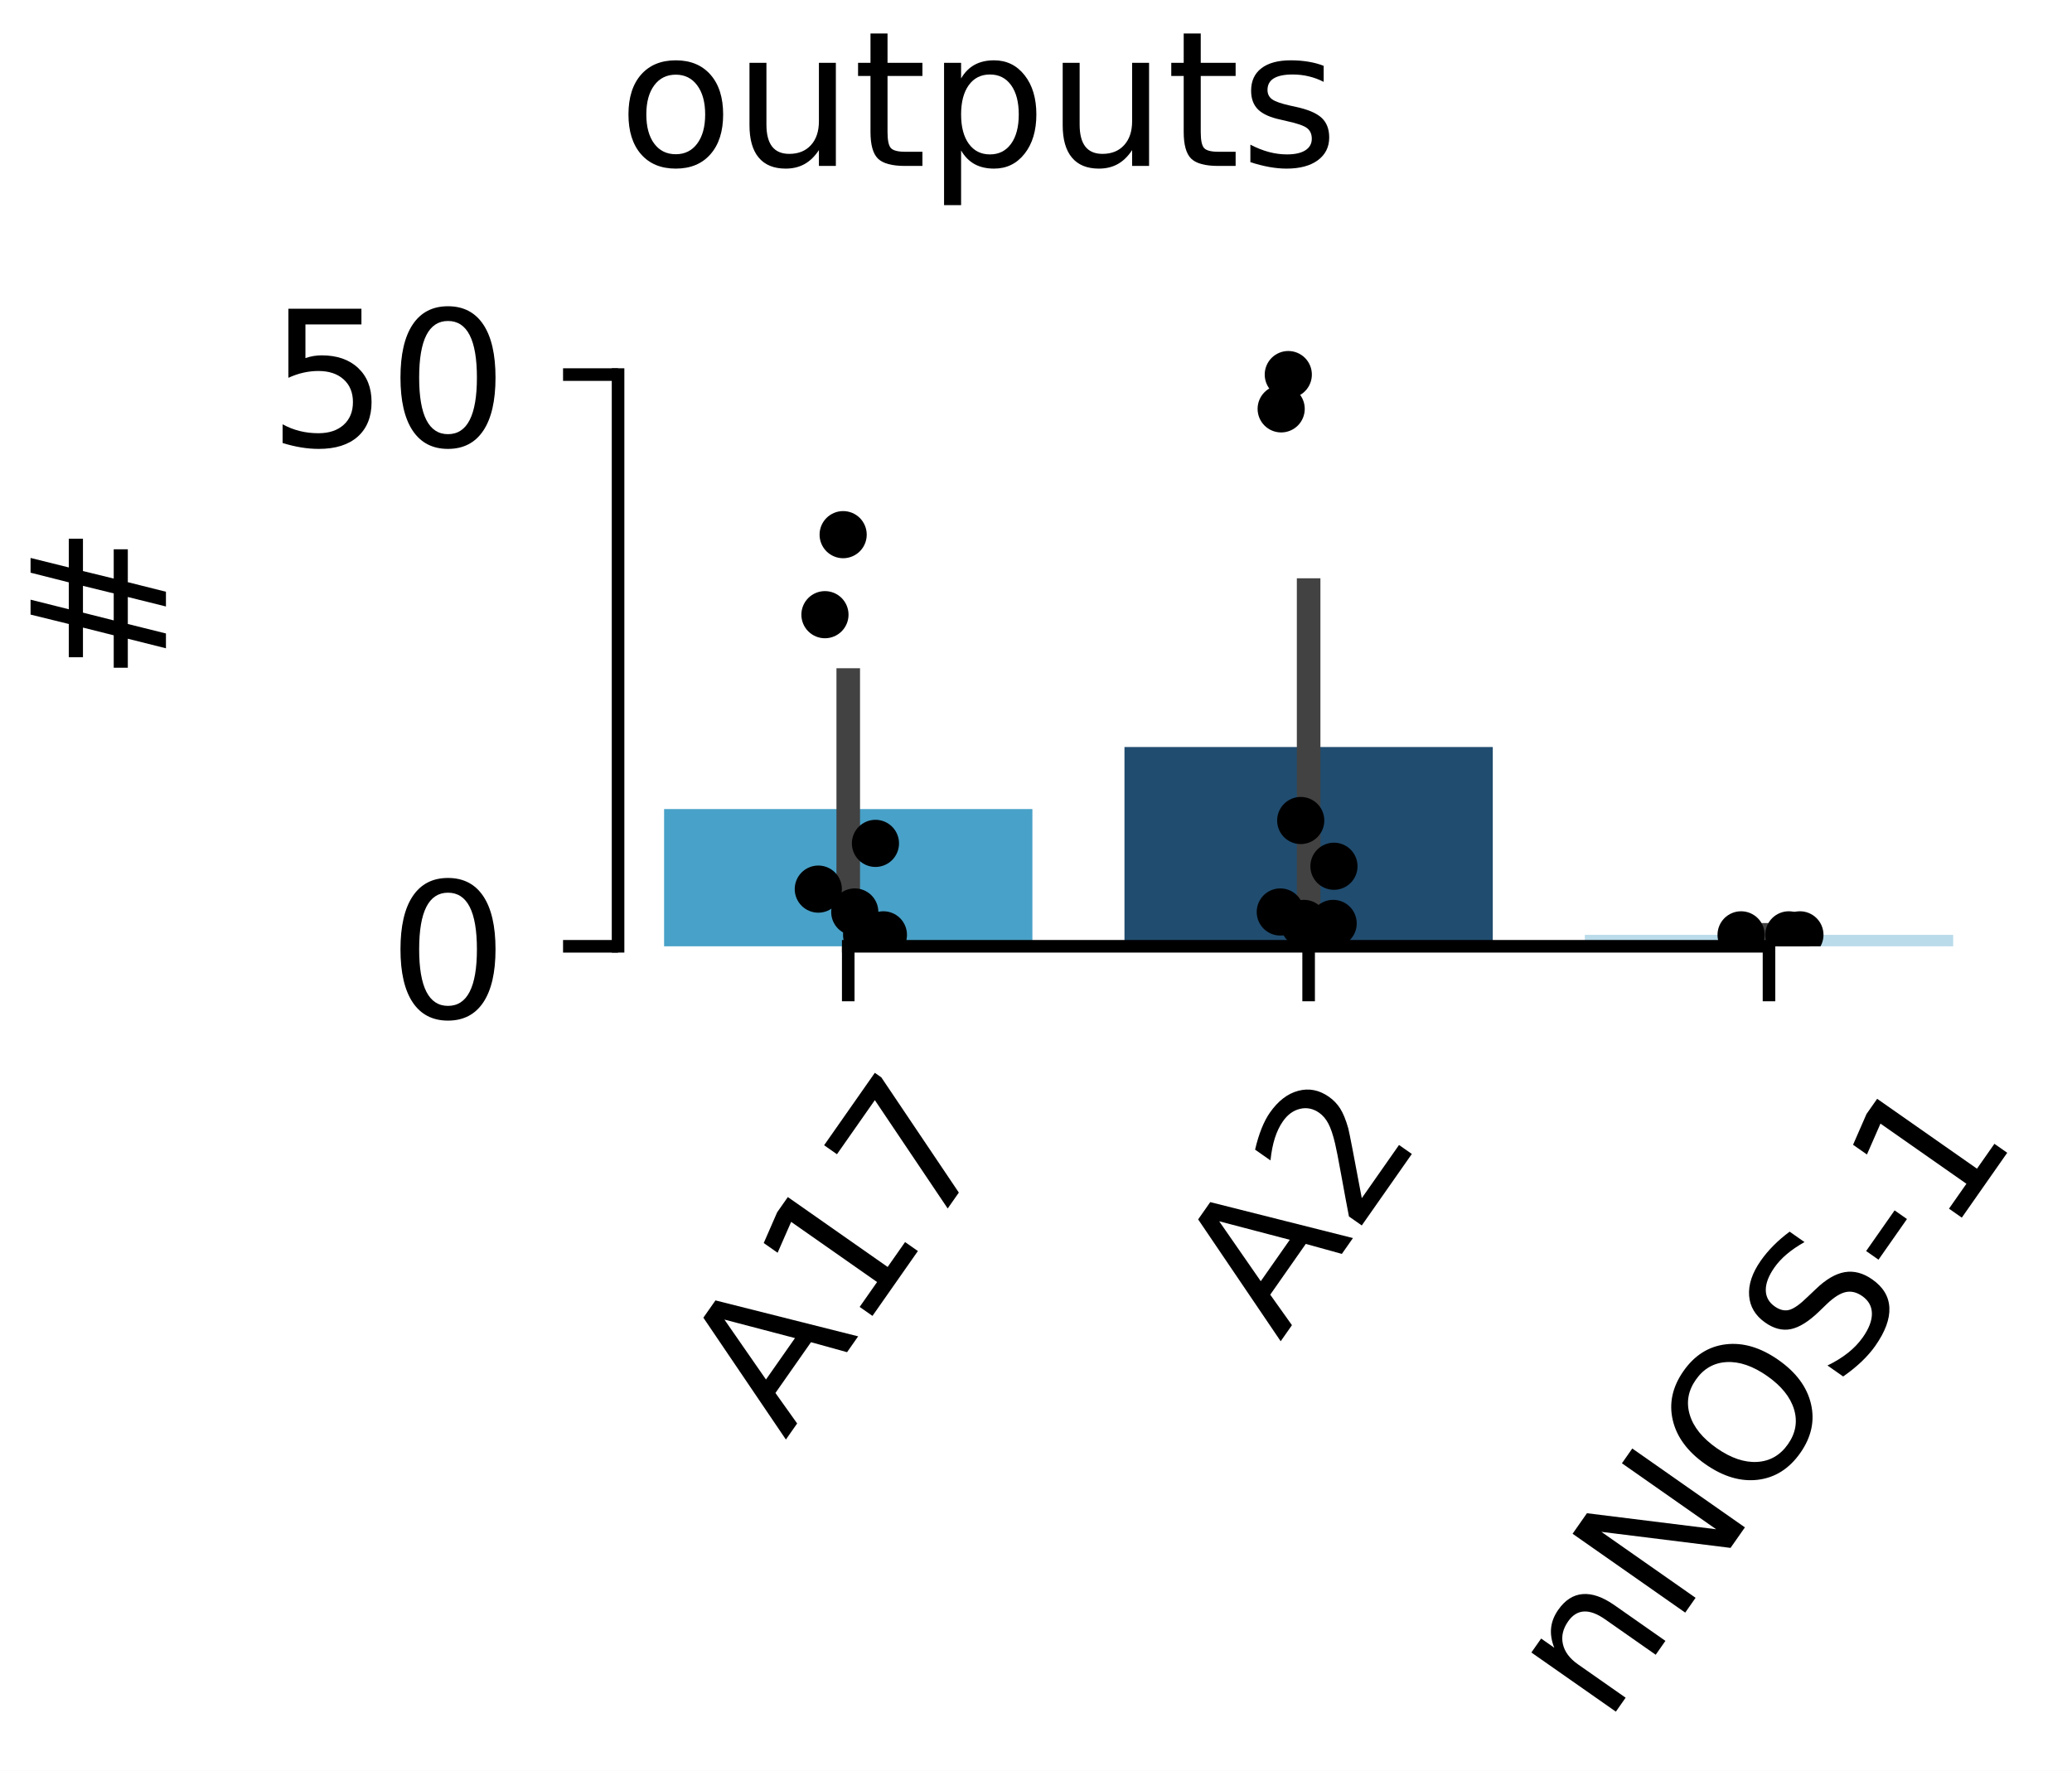
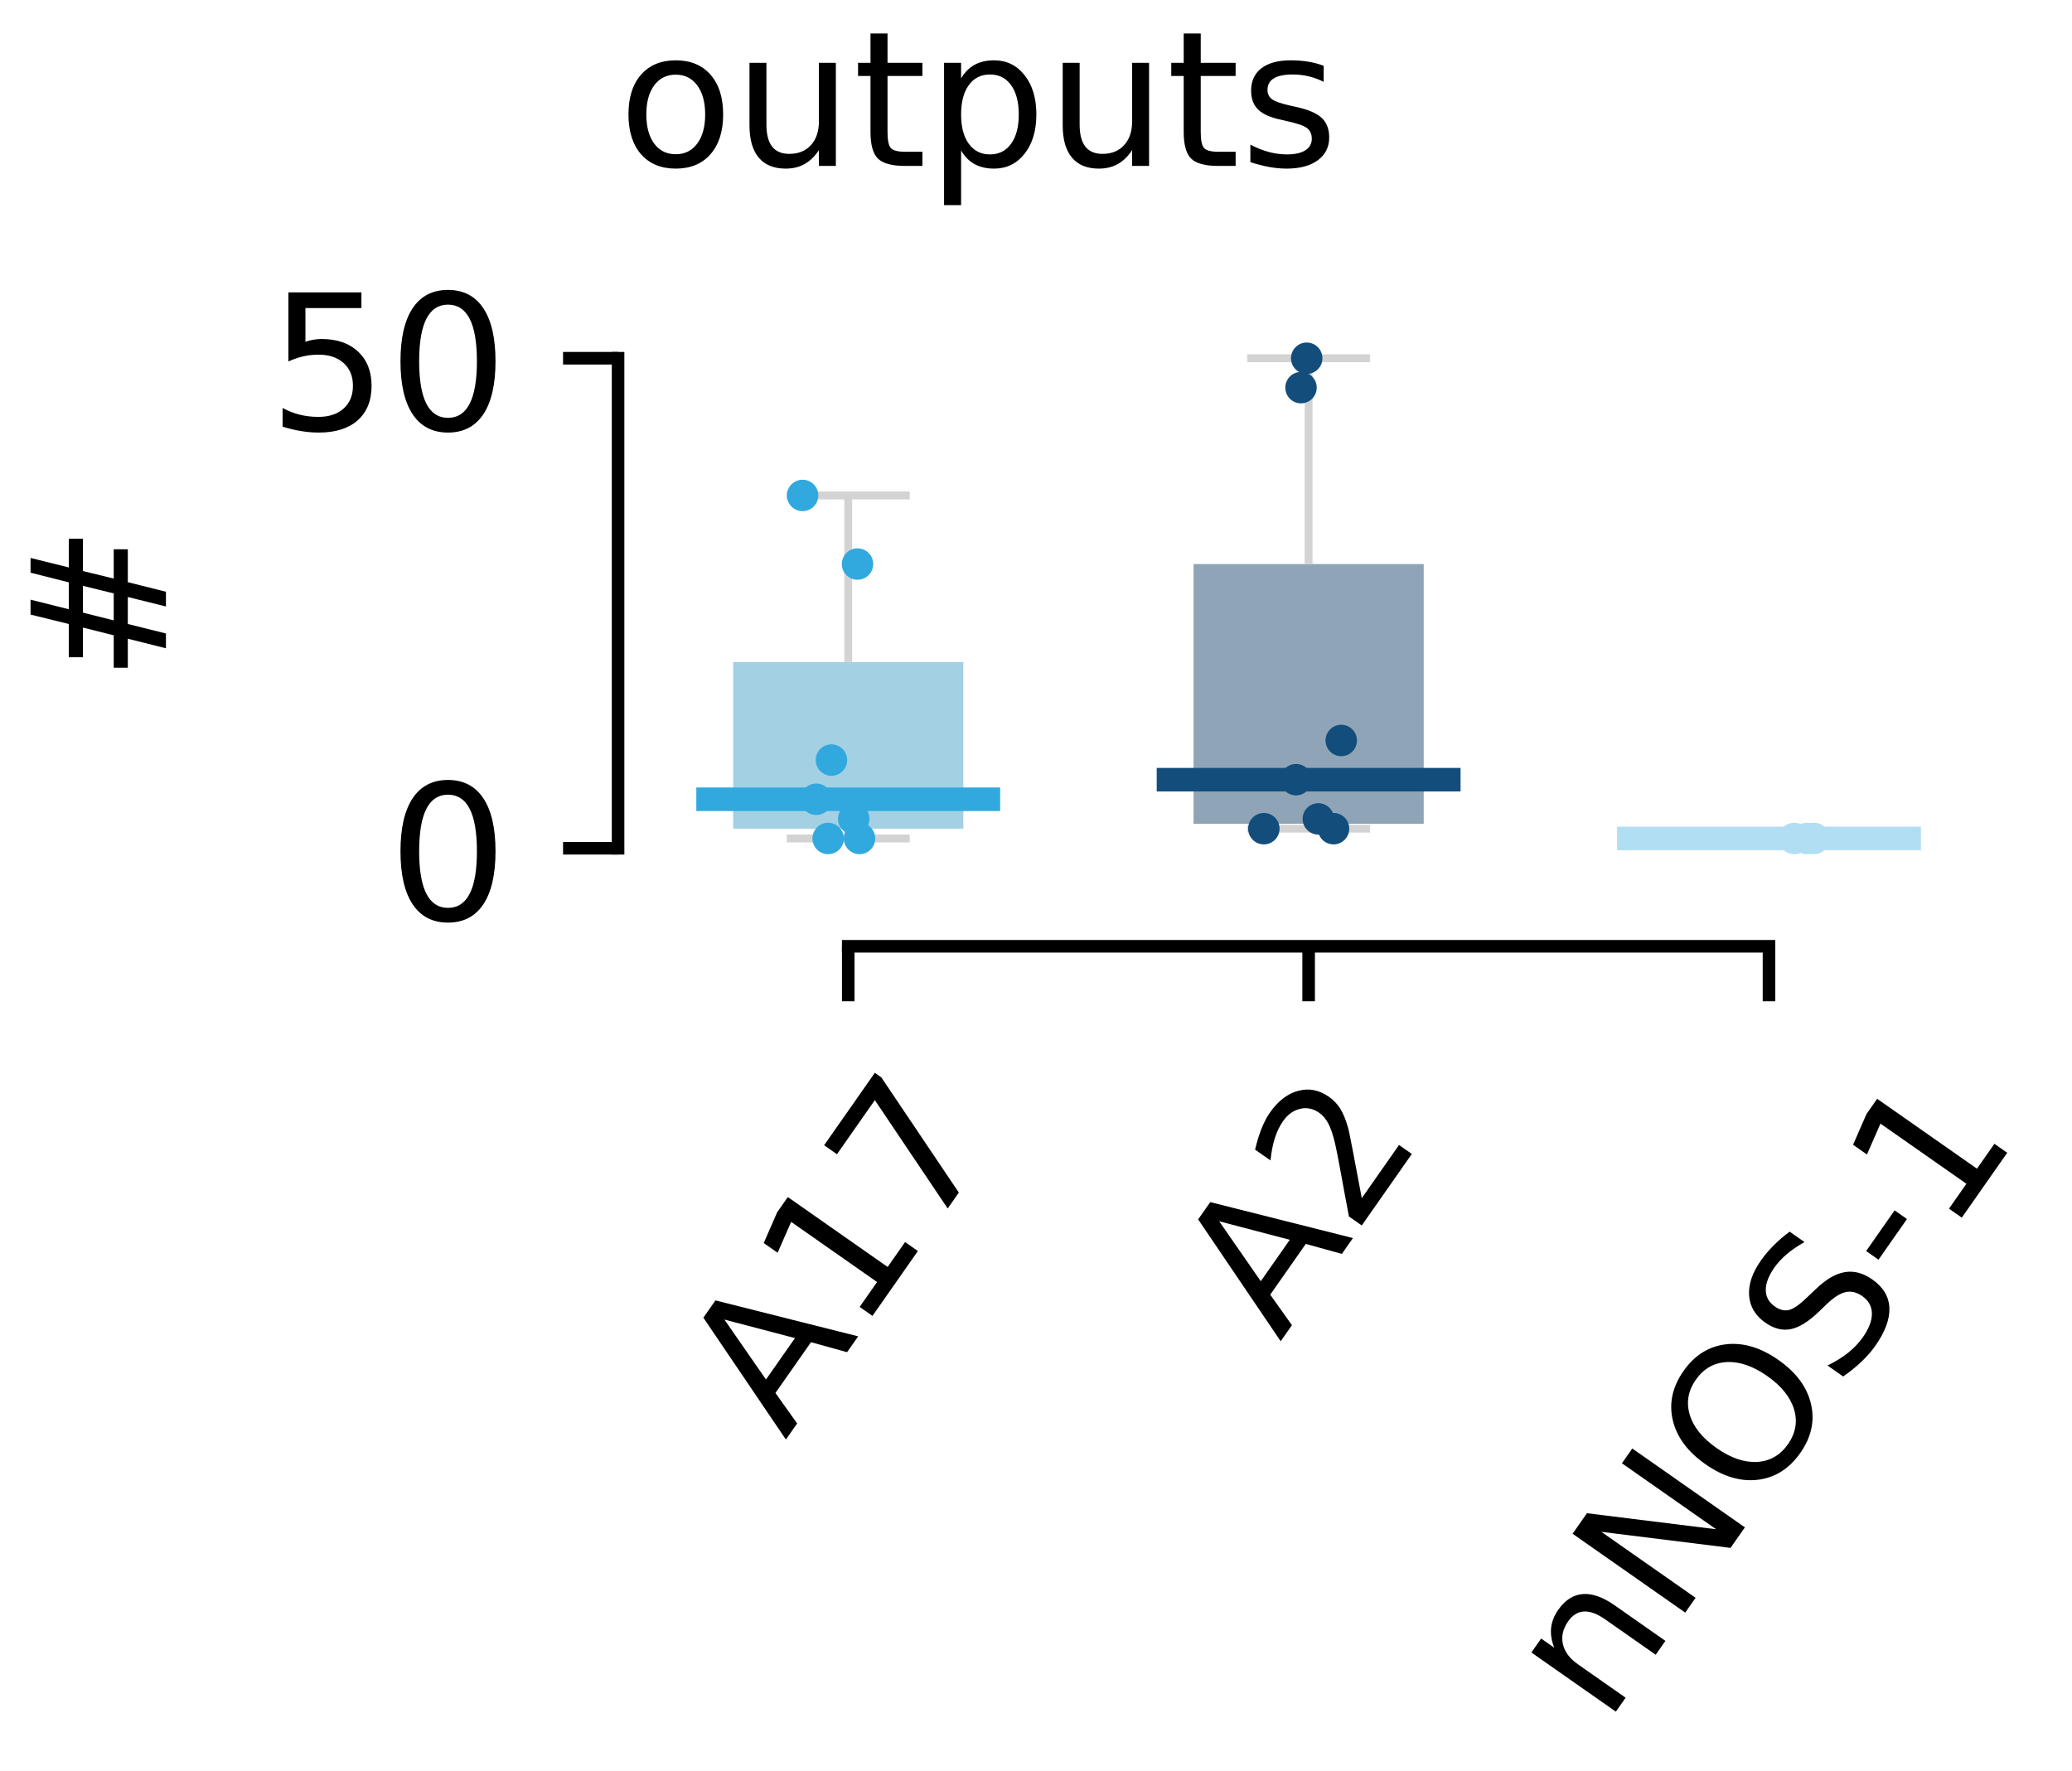
<svg xmlns="http://www.w3.org/2000/svg" xmlns:xlink="http://www.w3.org/1999/xlink" width="131.83pt" height="112.676pt" viewBox="0 0 131.83 112.676" version="1.1">
  <defs>
    <style type="text/css">*{stroke-linejoin: round; stroke-linecap: butt}</style>
  </defs>
  <g id="figure_1">
    <g id="patch_1">
      <path d="M 0 112.676  L 131.83 112.676  L 131.83 0  L 0 0  z " style="fill: #ffffff" />
    </g>
    <g id="axes_1">
      <g id="patch_2">
        <path d="M 39.324 60.212  L 127.198 60.212  L 127.198 16.558  L 39.324 16.558  z " style="fill: #ffffff" />
      </g>
-       <g id="patch_3">
-         <path d="M 42.253 60.212  L 65.686 60.212  L 65.686 51.481  L 42.253 51.481  z " clip-path="url(#p9e56c4bbdd)" style="fill: #48a1c8" />
-       </g>
-       <g id="patch_4">
-         <path d="M 71.544 60.212  L 94.977 60.212  L 94.977 47.531  L 71.544 47.531  z " clip-path="url(#p9e56c4bbdd)" style="fill: #204c6f" />
-       </g>
-       <g id="patch_5">
-         <path d="M 100.836 60.212  L 124.269 60.212  L 124.269 59.484  L 100.836 59.484  z " clip-path="url(#p9e56c4bbdd)" style="fill: #b9dbea" />
-       </g>
      <g id="matplotlib.axis_1">
        <g id="xtick_1">
          <g id="line2d_1">
            <defs>
-               <path id="m2adf9c7a5a" d="M 0 0  L 0 3.5  " style="stroke: #000000; stroke-width: 0.8" />
+               <path id="mefcce8060e" d="M 0 0  L 0 3.5  " style="stroke: #000000; stroke-width: 0.8" />
            </defs>
            <g>
-               <use xlink:href="#m2adf9c7a5a" x="53.969" y="60.212" style="stroke: #000000; stroke-width: 0.8" />
+               <use xlink:href="#mefcce8060e" x="53.969" y="60.212" style="stroke: #000000; stroke-width: 0.8" />
            </g>
          </g>
          <g id="text_1">
            <g transform="translate(49.94841 91.67428) rotate(-55) scale(0.12 -0.12)">
              <defs>
                <path id="DejaVuSans-41" d="M 2188 4044  L 1331 1722  L 3047 1722  L 2188 4044  z M 1831 4666  L 2547 4666  L 4325 0  L 3669 0  L 3244 1197  L 1141 1197  L 716 0  L 50 0  L 1831 4666  z " transform="scale(0.015625)" />
                <path id="DejaVuSans-31" d="M 794 531  L 1825 531  L 1825 4091  L 703 3866  L 703 4441  L 1819 4666  L 2450 4666  L 2450 531  L 3481 531  L 3481 0  L 794 0  L 794 531  z " transform="scale(0.015625)" />
                <path id="DejaVuSans-37" d="M 525 4666  L 3525 4666  L 3525 4397  L 1831 0  L 1172 0  L 2766 4134  L 525 4134  L 525 4666  z " transform="scale(0.015625)" />
              </defs>
              <use xlink:href="#DejaVuSans-41" />
              <use xlink:href="#DejaVuSans-31" transform="translate(68.4082 0)" />
              <use xlink:href="#DejaVuSans-37" transform="translate(132.0312 0)" />
            </g>
          </g>
        </g>
        <g id="xtick_2">
          <g id="line2d_2">
            <g>
-               <use xlink:href="#m2adf9c7a5a" x="83.261" y="60.212" style="stroke: #000000; stroke-width: 0.8" />
+               <use xlink:href="#mefcce8060e" x="83.261" y="60.212" style="stroke: #000000; stroke-width: 0.8" />
            </g>
          </g>
          <g id="text_2">
            <g transform="translate(81.42937 85.42005) rotate(-55) scale(0.12 -0.12)">
              <defs>
                <path id="DejaVuSans-32" d="M 1228 531  L 3431 531  L 3431 0  L 469 0  L 469 531  Q 828 903 1448 1529  Q 2069 2156 2228 2338  Q 2531 2678 2651 2914  Q 2772 3150 2772 3378  Q 2772 3750 2511 3984  Q 2250 4219 1831 4219  Q 1534 4219 1204 4116  Q 875 4013 500 3803  L 500 4441  Q 881 4594 1212 4672  Q 1544 4750 1819 4750  Q 2544 4750 2975 4387  Q 3406 4025 3406 3419  Q 3406 3131 3298 2873  Q 3191 2616 2906 2266  Q 2828 2175 2409 1742  Q 1991 1309 1228 531  z " transform="scale(0.015625)" />
              </defs>
              <use xlink:href="#DejaVuSans-41" />
              <use xlink:href="#DejaVuSans-32" transform="translate(68.4082 0)" />
            </g>
          </g>
        </g>
        <g id="xtick_3">
          <g id="line2d_3">
            <g>
-               <use xlink:href="#m2adf9c7a5a" x="112.552" y="60.212" style="stroke: #000000; stroke-width: 0.8" />
+               <use xlink:href="#mefcce8060e" x="112.552" y="60.212" style="stroke: #000000; stroke-width: 0.8" />
            </g>
          </g>
          <g id="text_3">
            <g transform="translate(102.1837 109.8042) rotate(-55) scale(0.12 -0.12)">
              <defs>
                <path id="DejaVuSans-6e" d="M 3513 2113  L 3513 0  L 2938 0  L 2938 2094  Q 2938 2591 2744 2837  Q 2550 3084 2163 3084  Q 1697 3084 1428 2787  Q 1159 2491 1159 1978  L 1159 0  L 581 0  L 581 3500  L 1159 3500  L 1159 2956  Q 1366 3272 1645 3428  Q 1925 3584 2291 3584  Q 2894 3584 3203 3211  Q 3513 2838 3513 2113  z " transform="scale(0.015625)" />
                <path id="DejaVuSans-4e" d="M 628 4666  L 1478 4666  L 3547 763  L 3547 4666  L 4159 4666  L 4159 0  L 3309 0  L 1241 3903  L 1241 0  L 628 0  L 628 4666  z " transform="scale(0.015625)" />
                <path id="DejaVuSans-4f" d="M 2522 4238  Q 1834 4238 1429 3725  Q 1025 3213 1025 2328  Q 1025 1447 1429 934  Q 1834 422 2522 422  Q 3209 422 3611 934  Q 4013 1447 4013 2328  Q 4013 3213 3611 3725  Q 3209 4238 2522 4238  z M 2522 4750  Q 3503 4750 4090 4092  Q 4678 3434 4678 2328  Q 4678 1225 4090 567  Q 3503 -91 2522 -91  Q 1538 -91 948 565  Q 359 1222 359 2328  Q 359 3434 948 4092  Q 1538 4750 2522 4750  z " transform="scale(0.015625)" />
                <path id="DejaVuSans-53" d="M 3425 4513  L 3425 3897  Q 3066 4069 2747 4153  Q 2428 4238 2131 4238  Q 1616 4238 1336 4038  Q 1056 3838 1056 3469  Q 1056 3159 1242 3001  Q 1428 2844 1947 2747  L 2328 2669  Q 3034 2534 3370 2195  Q 3706 1856 3706 1288  Q 3706 609 3251 259  Q 2797 -91 1919 -91  Q 1588 -91 1214 -16  Q 841 59 441 206  L 441 856  Q 825 641 1194 531  Q 1563 422 1919 422  Q 2459 422 2753 634  Q 3047 847 3047 1241  Q 3047 1584 2836 1778  Q 2625 1972 2144 2069  L 1759 2144  Q 1053 2284 737 2584  Q 422 2884 422 3419  Q 422 4038 858 4394  Q 1294 4750 2059 4750  Q 2388 4750 2728 4690  Q 3069 4631 3425 4513  z " transform="scale(0.015625)" />
                <path id="DejaVuSans-2d" d="M 313 2009  L 1997 2009  L 1997 1497  L 313 1497  L 313 2009  z " transform="scale(0.015625)" />
              </defs>
              <use xlink:href="#DejaVuSans-6e" />
              <use xlink:href="#DejaVuSans-4e" transform="translate(63.37891 0)" />
              <use xlink:href="#DejaVuSans-4f" transform="translate(138.1836 0)" />
              <use xlink:href="#DejaVuSans-53" transform="translate(216.8945 0)" />
              <use xlink:href="#DejaVuSans-2d" transform="translate(280.3711 0)" />
              <use xlink:href="#DejaVuSans-31" transform="translate(316.4551 0)" />
            </g>
          </g>
        </g>
      </g>
      <g id="matplotlib.axis_2">
        <g id="ytick_1">
          <g id="line2d_4">
            <defs>
-               <path id="m24bc5b5919" d="M 0 0  L -3.5 0  " style="stroke: #000000; stroke-width: 0.8" />
+               <path id="m1474cb5c43" d="M 0 0  L -3.5 0  " style="stroke: #000000; stroke-width: 0.8" />
            </defs>
            <g>
-               <use xlink:href="#m24bc5b5919" x="39.324" y="60.212" style="stroke: #000000; stroke-width: 0.8" />
+               <use xlink:href="#m1474cb5c43" x="39.324" y="53.975" style="stroke: #000000; stroke-width: 0.8" />
            </g>
          </g>
          <g id="text_4">
-             <g transform="translate(24.68875 64.77073) scale(0.12 -0.12)">
+             <g transform="translate(24.68875 58.53451) scale(0.12 -0.12)">
              <defs>
                <path id="DejaVuSans-30" d="M 2034 4250  Q 1547 4250 1301 3770  Q 1056 3291 1056 2328  Q 1056 1369 1301 889  Q 1547 409 2034 409  Q 2525 409 2770 889  Q 3016 1369 3016 2328  Q 3016 3291 2770 3770  Q 2525 4250 2034 4250  z M 2034 4750  Q 2819 4750 3233 4129  Q 3647 3509 3647 2328  Q 3647 1150 3233 529  Q 2819 -91 2034 -91  Q 1250 -91 836 529  Q 422 1150 422 2328  Q 422 3509 836 4129  Q 1250 4750 2034 4750  z " transform="scale(0.015625)" />
              </defs>
              <use xlink:href="#DejaVuSans-30" />
            </g>
          </g>
        </g>
        <g id="ytick_2">
          <g id="line2d_5">
            <g>
-               <use xlink:href="#m24bc5b5919" x="39.324" y="23.834" style="stroke: #000000; stroke-width: 0.8" />
+               <use xlink:href="#m1474cb5c43" x="39.324" y="22.794" style="stroke: #000000; stroke-width: 0.8" />
            </g>
          </g>
          <g id="text_5">
-             <g transform="translate(17.05375 28.39278) scale(0.12 -0.12)">
+             <g transform="translate(17.05375 27.35341) scale(0.12 -0.12)">
              <defs>
                <path id="DejaVuSans-35" d="M 691 4666  L 3169 4666  L 3169 4134  L 1269 4134  L 1269 2991  Q 1406 3038 1543 3061  Q 1681 3084 1819 3084  Q 2600 3084 3056 2656  Q 3513 2228 3513 1497  Q 3513 744 3044 326  Q 2575 -91 1722 -91  Q 1428 -91 1123 -41  Q 819 9 494 109  L 494 744  Q 775 591 1075 516  Q 1375 441 1709 441  Q 2250 441 2565 725  Q 2881 1009 2881 1497  Q 2881 1984 2565 2268  Q 2250 2553 1709 2553  Q 1456 2553 1204 2497  Q 953 2441 691 2322  L 691 4666  z " transform="scale(0.015625)" />
              </defs>
              <use xlink:href="#DejaVuSans-35" />
              <use xlink:href="#DejaVuSans-30" transform="translate(63.62305 0)" />
            </g>
          </g>
        </g>
        <g id="text_6">
          <g transform="translate(10.55813 43.41271) rotate(-90) scale(0.12 -0.12)">
            <defs>
              <path id="DejaVuSans-23" d="M 3272 2816  L 2363 2816  L 2100 1772  L 3016 1772  L 3272 2816  z M 2803 4594  L 2478 3297  L 3391 3297  L 3719 4594  L 4219 4594  L 3897 3297  L 4872 3297  L 4872 2816  L 3775 2816  L 3519 1772  L 4513 1772  L 4513 1294  L 3397 1294  L 3072 0  L 2572 0  L 2894 1294  L 1978 1294  L 1656 0  L 1153 0  L 1478 1294  L 494 1294  L 494 1772  L 1594 1772  L 1856 2816  L 850 2816  L 850 3297  L 1978 3297  L 2297 4594  L 2803 4594  z " transform="scale(0.015625)" />
            </defs>
            <use xlink:href="#DejaVuSans-23" />
          </g>
        </g>
      </g>
+       <g id="patch_3">
+         <path d="M 46.647 52.728  L 61.292 52.728  L 61.292 42.127  L 46.647 42.127  L 46.647 52.728  z " clip-path="url(#pf6a7743da1)" style="fill: #48a1c8; opacity: 0.5" />
+       </g>
      <g id="line2d_6">
-         <path d="M 53.969 58.029  L 53.969 43.27  " clip-path="url(#p9e56c4bbdd)" style="fill: none; stroke: #424242; stroke-width: 1.5; stroke-linecap: square" />
+         <path d="M 53.969 52.728  L 53.969 53.352  " clip-path="url(#pf6a7743da1)" style="fill: none; stroke: #d3d3d3; stroke-width: 0.5" />
      </g>
      <g id="line2d_7">
-         <path d="M 83.261 57.094  L 83.261 37.548  " clip-path="url(#p9e56c4bbdd)" style="fill: none; stroke: #424242; stroke-width: 1.5; stroke-linecap: square" />
+         <path d="M 53.969 42.127  L 53.969 31.525  " clip-path="url(#pf6a7743da1)" style="fill: none; stroke: #d3d3d3; stroke-width: 0.5" />
      </g>
      <g id="line2d_8">
-         <path d="M 112.552 59.484  L 112.552 59.484  " clip-path="url(#p9e56c4bbdd)" style="fill: none; stroke: #424242; stroke-width: 1.5; stroke-linecap: square" />
+         <path d="M 50.308 53.352  L 57.631 53.352  " clip-path="url(#pf6a7743da1)" style="fill: none; stroke: #d3d3d3; stroke-width: 0.5; stroke-linecap: square" />
+       </g>
+       <g id="line2d_9">
+         <path d="M 50.308 31.525  L 57.631 31.525  " clip-path="url(#pf6a7743da1)" style="fill: none; stroke: #d3d3d3; stroke-width: 0.5; stroke-linecap: square" />
+       </g>
+       <g id="patch_4">
+         <path d="M 75.938 52.416  L 90.584 52.416  L 90.584 35.89  L 75.938 35.89  L 75.938 52.416  z " clip-path="url(#pf6a7743da1)" style="fill: #204c6f; opacity: 0.5" />
+       </g>
+       <g id="line2d_10">
+         <path d="M 83.261 52.416  L 83.261 52.728  " clip-path="url(#pf6a7743da1)" style="fill: none; stroke: #d3d3d3; stroke-width: 0.5" />
+       </g>
+       <g id="line2d_11">
+         <path d="M 83.261 35.89  L 83.261 22.794  " clip-path="url(#pf6a7743da1)" style="fill: none; stroke: #d3d3d3; stroke-width: 0.5" />
+       </g>
+       <g id="line2d_12">
+         <path d="M 79.599 52.728  L 86.922 52.728  " clip-path="url(#pf6a7743da1)" style="fill: none; stroke: #d3d3d3; stroke-width: 0.5; stroke-linecap: square" />
+       </g>
+       <g id="line2d_13">
+         <path d="M 79.599 22.794  L 86.922 22.794  " clip-path="url(#pf6a7743da1)" style="fill: none; stroke: #d3d3d3; stroke-width: 0.5; stroke-linecap: square" />
+       </g>
+       <g id="patch_5">
+         <path d="M 105.229 53.352  L 119.875 53.352  L 119.875 53.352  L 105.229 53.352  L 105.229 53.352  z " clip-path="url(#pf6a7743da1)" style="fill: #b9dbea; opacity: 0.5" />
+       </g>
+       <g id="line2d_14">
+         <path d="M 112.552 53.352  L 112.552 53.352  " clip-path="url(#pf6a7743da1)" style="fill: none; stroke: #d3d3d3; stroke-width: 0.5" />
+       </g>
+       <g id="line2d_15">
+         <path d="M 112.552 53.352  L 112.552 53.352  " clip-path="url(#pf6a7743da1)" style="fill: none; stroke: #d3d3d3; stroke-width: 0.5" />
+       </g>
+       <g id="line2d_16">
+         <path d="M 108.891 53.352  L 116.214 53.352  " clip-path="url(#pf6a7743da1)" style="fill: none; stroke: #d3d3d3; stroke-width: 0.5; stroke-linecap: square" />
+       </g>
+       <g id="line2d_17">
+         <path d="M 108.891 53.352  L 116.214 53.352  " clip-path="url(#pf6a7743da1)" style="fill: none; stroke: #d3d3d3; stroke-width: 0.5; stroke-linecap: square" />
+       </g>
+       <g id="line2d_18">
+         <path d="M 46.647 50.857  L 61.292 50.857  " clip-path="url(#pf6a7743da1)" style="fill: none" />
+       </g>
+       <g id="line2d_19">
+         <path d="M 75.938 49.61  L 90.584 49.61  " clip-path="url(#pf6a7743da1)" style="fill: none" />
+       </g>
+       <g id="line2d_20">
+         <path d="M 105.229 53.352  L 119.875 53.352  " clip-path="url(#pf6a7743da1)" style="fill: none" />
      </g>
      <g id="patch_6">
-         <path d="M 39.324 60.212  L 39.324 23.834  " style="fill: none; stroke: #000000; stroke-width: 0.8; stroke-linejoin: miter; stroke-linecap: square" />
+         <path d="M 39.324 53.975  L 39.324 22.794  " style="fill: none; stroke: #000000; stroke-width: 0.8; stroke-linejoin: miter; stroke-linecap: square" />
      </g>
      <g id="patch_7">
        <path d="M 53.969 60.212  L 112.552 60.212  " style="fill: none; stroke: #000000; stroke-width: 0.8; stroke-linejoin: miter; stroke-linecap: square" />
      </g>
      <g id="PathCollection_1">
        <defs>
-           <path id="m35230aa7b6" d="M 0 1.5  C 0.398 1.5 0.779 1.342 1.061 1.061  C 1.342 0.779 1.5 0.398 1.5 0  C 1.5 -0.398 1.342 -0.779 1.061 -1.061  C 0.779 -1.342 0.398 -1.5 0 -1.5  C -0.398 -1.5 -0.779 -1.342 -1.061 -1.061  C -1.342 -0.779 -1.5 -0.398 -1.5 0  C -1.5 0.398 -1.342 0.779 -1.061 1.061  C -0.779 1.342 -0.398 1.5 0 1.5  z " />
+           <path id="C0_0_b1b45f6675" d="M 0 1  C 0.265 1 0.52 0.895 0.707 0.707  C 0.895 0.52 1 0.265 1 -0  C 1 -0.265 0.895 -0.52 0.707 -0.707  C 0.52 -0.895 0.265 -1 0 -1  C -0.265 -1 -0.52 -0.895 -0.707 -0.707  C -0.895 -0.52 -1 -0.265 -1 0  C -1 0.265 -0.895 0.52 -0.707 0.707  C -0.52 0.895 -0.265 1 0 1  z " />
        </defs>
-         <g clip-path="url(#p9e56c4bbdd)">
-           <use xlink:href="#m35230aa7b6" x="56.206" y="59.484" />
-           <use xlink:href="#m35230aa7b6" x="53.645" y="34.02" />
-           <use xlink:href="#m35230aa7b6" x="52.487" y="39.112" />
-           <use xlink:href="#m35230aa7b6" x="55.138" y="59.484" />
-           <use xlink:href="#m35230aa7b6" x="55.7" y="53.664" />
-           <use xlink:href="#m35230aa7b6" x="52.064" y="56.574" />
-           <use xlink:href="#m35230aa7b6" x="54.384" y="58.029" />
+         <g clip-path="url(#pf6a7743da1)">
+           <use xlink:href="#C0_0_b1b45f6675" x="54.687" y="53.352" style="fill: #32a9de" />
+         </g>
+         <g clip-path="url(#pf6a7743da1)">
+           <use xlink:href="#C0_0_b1b45f6675" x="51.064" y="31.525" style="fill: #32a9de" />
+         </g>
+         <g clip-path="url(#pf6a7743da1)">
+           <use xlink:href="#C0_0_b1b45f6675" x="54.559" y="35.89" style="fill: #32a9de" />
+         </g>
+         <g clip-path="url(#pf6a7743da1)">
+           <use xlink:href="#C0_0_b1b45f6675" x="52.69" y="53.352" style="fill: #32a9de" />
+         </g>
+         <g clip-path="url(#pf6a7743da1)">
+           <use xlink:href="#C0_0_b1b45f6675" x="52.9" y="48.363" style="fill: #32a9de" />
+         </g>
+         <g clip-path="url(#pf6a7743da1)">
+           <use xlink:href="#C0_0_b1b45f6675" x="51.936" y="50.857" style="fill: #32a9de" />
+         </g>
+         <g clip-path="url(#pf6a7743da1)">
+           <use xlink:href="#C0_0_b1b45f6675" x="54.317" y="52.105" style="fill: #32a9de" />
        </g>
      </g>
      <g id="PathCollection_2">
-         <g clip-path="url(#p9e56c4bbdd)">
-           <use xlink:href="#m35230aa7b6" x="81.967" y="23.834" />
-           <use xlink:href="#m35230aa7b6" x="84.821" y="58.757" />
-           <use xlink:href="#m35230aa7b6" x="82.961" y="58.757" />
-           <use xlink:href="#m35230aa7b6" x="81.458" y="58.029" />
-           <use xlink:href="#m35230aa7b6" x="84.872" y="55.119" />
-           <use xlink:href="#m35230aa7b6" x="82.758" y="52.209" />
-           <use xlink:href="#m35230aa7b6" x="81.514" y="26.016" />
+         <defs>
+           <path id="C1_0_2cd912d7c5" d="M 0 1  C 0.265 1 0.52 0.895 0.707 0.707  C 0.895 0.52 1 0.265 1 -0  C 1 -0.265 0.895 -0.52 0.707 -0.707  C 0.52 -0.895 0.265 -1 0 -1  C -0.265 -1 -0.52 -0.895 -0.707 -0.707  C -0.895 -0.52 -1 -0.265 -1 0  C -1 0.265 -0.895 0.52 -0.707 0.707  C -0.52 0.895 -0.265 1 0 1  z " />
+         </defs>
+         <g clip-path="url(#pf6a7743da1)">
+           <use xlink:href="#C1_0_2cd912d7c5" x="83.139" y="22.794" style="fill: #134d7c" />
+         </g>
+         <g clip-path="url(#pf6a7743da1)">
+           <use xlink:href="#C1_0_2cd912d7c5" x="84.846" y="52.728" style="fill: #134d7c" />
+         </g>
+         <g clip-path="url(#pf6a7743da1)">
+           <use xlink:href="#C1_0_2cd912d7c5" x="80.412" y="52.728" style="fill: #134d7c" />
+         </g>
+         <g clip-path="url(#pf6a7743da1)">
+           <use xlink:href="#C1_0_2cd912d7c5" x="83.878" y="52.105" style="fill: #134d7c" />
+         </g>
+         <g clip-path="url(#pf6a7743da1)">
+           <use xlink:href="#C1_0_2cd912d7c5" x="82.461" y="49.61" style="fill: #134d7c" />
+         </g>
+         <g clip-path="url(#pf6a7743da1)">
+           <use xlink:href="#C1_0_2cd912d7c5" x="85.336" y="47.116" style="fill: #134d7c" />
+         </g>
+         <g clip-path="url(#pf6a7743da1)">
+           <use xlink:href="#C1_0_2cd912d7c5" x="82.776" y="24.665" style="fill: #134d7c" />
        </g>
      </g>
      <g id="PathCollection_3">
-         <g clip-path="url(#p9e56c4bbdd)">
-           <use xlink:href="#m35230aa7b6" x="114.519" y="59.484" />
-           <use xlink:href="#m35230aa7b6" x="110.776" y="59.484" />
-           <use xlink:href="#m35230aa7b6" x="113.813" y="59.484" />
+         <defs>
+           <path id="C2_0_d0df6df613" d="M 0 1  C 0.265 1 0.52 0.895 0.707 0.707  C 0.895 0.52 1 0.265 1 -0  C 1 -0.265 0.895 -0.52 0.707 -0.707  C 0.52 -0.895 0.265 -1 0 -1  C -0.265 -1 -0.52 -0.895 -0.707 -0.707  C -0.895 -0.52 -1 -0.265 -1 0  C -1 0.265 -0.895 0.52 -0.707 0.707  C -0.52 0.895 -0.265 1 0 1  z " />
+         </defs>
+         <g clip-path="url(#pf6a7743da1)">
+           <use xlink:href="#C2_0_d0df6df613" x="115.414" y="53.352" style="fill: #b1def2" />
+         </g>
+         <g clip-path="url(#pf6a7743da1)">
+           <use xlink:href="#C2_0_d0df6df613" x="114.966" y="53.352" style="fill: #b1def2" />
+         </g>
+         <g clip-path="url(#pf6a7743da1)">
+           <use xlink:href="#C2_0_d0df6df613" x="114.156" y="53.352" style="fill: #b1def2" />
        </g>
      </g>
      <g id="text_7">
        <g transform="translate(39.32375 10.55813) scale(0.12 -0.12)">
          <defs>
            <path id="DejaVuSans-6f" d="M 1959 3097  Q 1497 3097 1228 2736  Q 959 2375 959 1747  Q 959 1119 1226 758  Q 1494 397 1959 397  Q 2419 397 2687 759  Q 2956 1122 2956 1747  Q 2956 2369 2687 2733  Q 2419 3097 1959 3097  z M 1959 3584  Q 2709 3584 3137 3096  Q 3566 2609 3566 1747  Q 3566 888 3137 398  Q 2709 -91 1959 -91  Q 1206 -91 779 398  Q 353 888 353 1747  Q 353 2609 779 3096  Q 1206 3584 1959 3584  z " transform="scale(0.015625)" />
            <path id="DejaVuSans-75" d="M 544 1381  L 544 3500  L 1119 3500  L 1119 1403  Q 1119 906 1312 657  Q 1506 409 1894 409  Q 2359 409 2629 706  Q 2900 1003 2900 1516  L 2900 3500  L 3475 3500  L 3475 0  L 2900 0  L 2900 538  Q 2691 219 2414 64  Q 2138 -91 1772 -91  Q 1169 -91 856 284  Q 544 659 544 1381  z M 1991 3584  L 1991 3584  z " transform="scale(0.015625)" />
            <path id="DejaVuSans-74" d="M 1172 4494  L 1172 3500  L 2356 3500  L 2356 3053  L 1172 3053  L 1172 1153  Q 1172 725 1289 603  Q 1406 481 1766 481  L 2356 481  L 2356 0  L 1766 0  Q 1100 0 847 248  Q 594 497 594 1153  L 594 3053  L 172 3053  L 172 3500  L 594 3500  L 594 4494  L 1172 4494  z " transform="scale(0.015625)" />
            <path id="DejaVuSans-70" d="M 1159 525  L 1159 -1331  L 581 -1331  L 581 3500  L 1159 3500  L 1159 2969  Q 1341 3281 1617 3432  Q 1894 3584 2278 3584  Q 2916 3584 3314 3078  Q 3713 2572 3713 1747  Q 3713 922 3314 415  Q 2916 -91 2278 -91  Q 1894 -91 1617 61  Q 1341 213 1159 525  z M 3116 1747  Q 3116 2381 2855 2742  Q 2594 3103 2138 3103  Q 1681 3103 1420 2742  Q 1159 2381 1159 1747  Q 1159 1113 1420 752  Q 1681 391 2138 391  Q 2594 391 2855 752  Q 3116 1113 3116 1747  z " transform="scale(0.015625)" />
            <path id="DejaVuSans-73" d="M 2834 3397  L 2834 2853  Q 2591 2978 2328 3040  Q 2066 3103 1784 3103  Q 1356 3103 1142 2972  Q 928 2841 928 2578  Q 928 2378 1081 2264  Q 1234 2150 1697 2047  L 1894 2003  Q 2506 1872 2764 1633  Q 3022 1394 3022 966  Q 3022 478 2636 193  Q 2250 -91 1575 -91  Q 1294 -91 989 -36  Q 684 19 347 128  L 347 722  Q 666 556 975 473  Q 1284 391 1588 391  Q 1994 391 2212 530  Q 2431 669 2431 922  Q 2431 1156 2273 1281  Q 2116 1406 1581 1522  L 1381 1569  Q 847 1681 609 1914  Q 372 2147 372 2553  Q 372 3047 722 3315  Q 1072 3584 1716 3584  Q 2034 3584 2315 3537  Q 2597 3491 2834 3397  z " transform="scale(0.015625)" />
          </defs>
          <use xlink:href="#DejaVuSans-6f" />
          <use xlink:href="#DejaVuSans-75" transform="translate(61.18164 0)" />
          <use xlink:href="#DejaVuSans-74" transform="translate(124.5605 0)" />
          <use xlink:href="#DejaVuSans-70" transform="translate(163.7695 0)" />
          <use xlink:href="#DejaVuSans-75" transform="translate(227.2461 0)" />
          <use xlink:href="#DejaVuSans-74" transform="translate(290.625 0)" />
          <use xlink:href="#DejaVuSans-73" transform="translate(329.834 0)" />
        </g>
      </g>
+       <g id="line2d_21">
+         <path d="M 44.303 50.857  L 63.636 50.857  " clip-path="url(#pf6a7743da1)" style="fill: none; stroke: #32a9de; stroke-width: 1.5" />
+       </g>
+       <g id="line2d_22">
+         <path d="M 73.595 49.61  L 92.927 49.61  " clip-path="url(#pf6a7743da1)" style="fill: none; stroke: #134d7c; stroke-width: 1.5" />
+       </g>
+       <g id="line2d_23">
+         <path d="M 102.886 53.352  L 122.218 53.352  " clip-path="url(#pf6a7743da1)" style="fill: none; stroke: #b1def2; stroke-width: 1.5" />
+       </g>
    </g>
  </g>
  <defs>
-     <clipPath id="p9e56c4bbdd">
+     <clipPath id="pf6a7743da1">
      <rect x="39.324" y="16.558" width="87.874" height="43.654" />
    </clipPath>
  </defs>
</svg>
